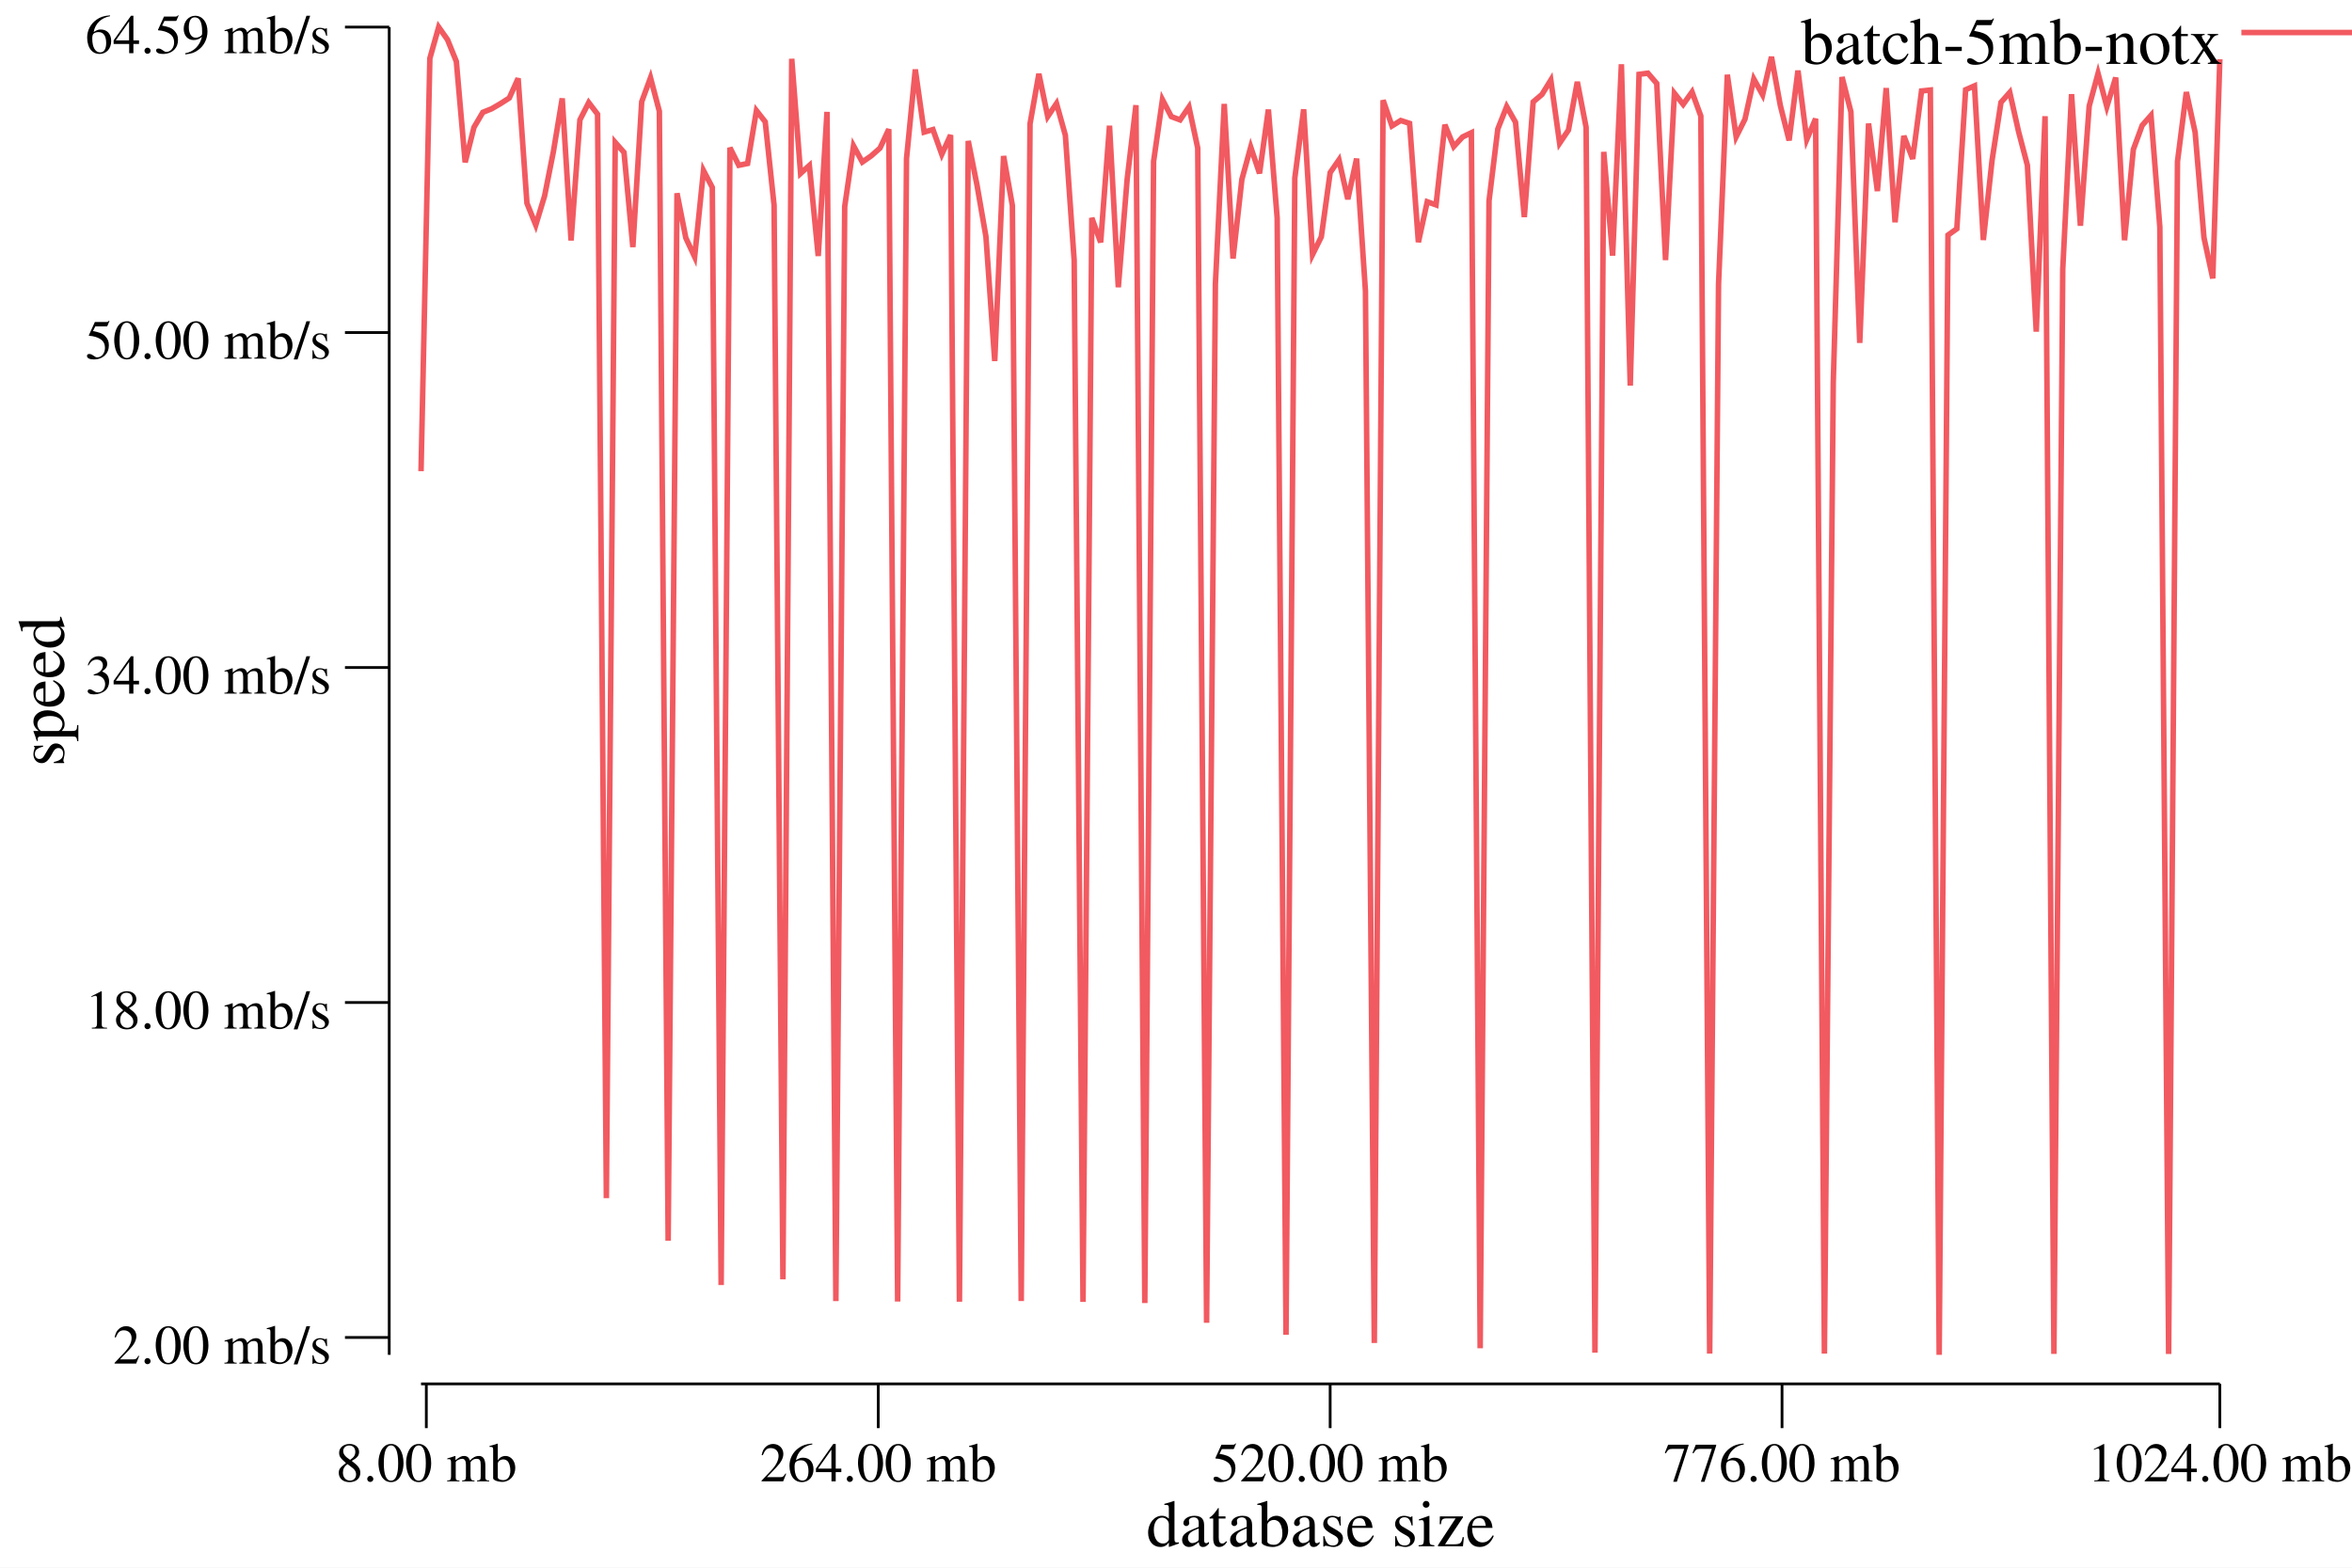
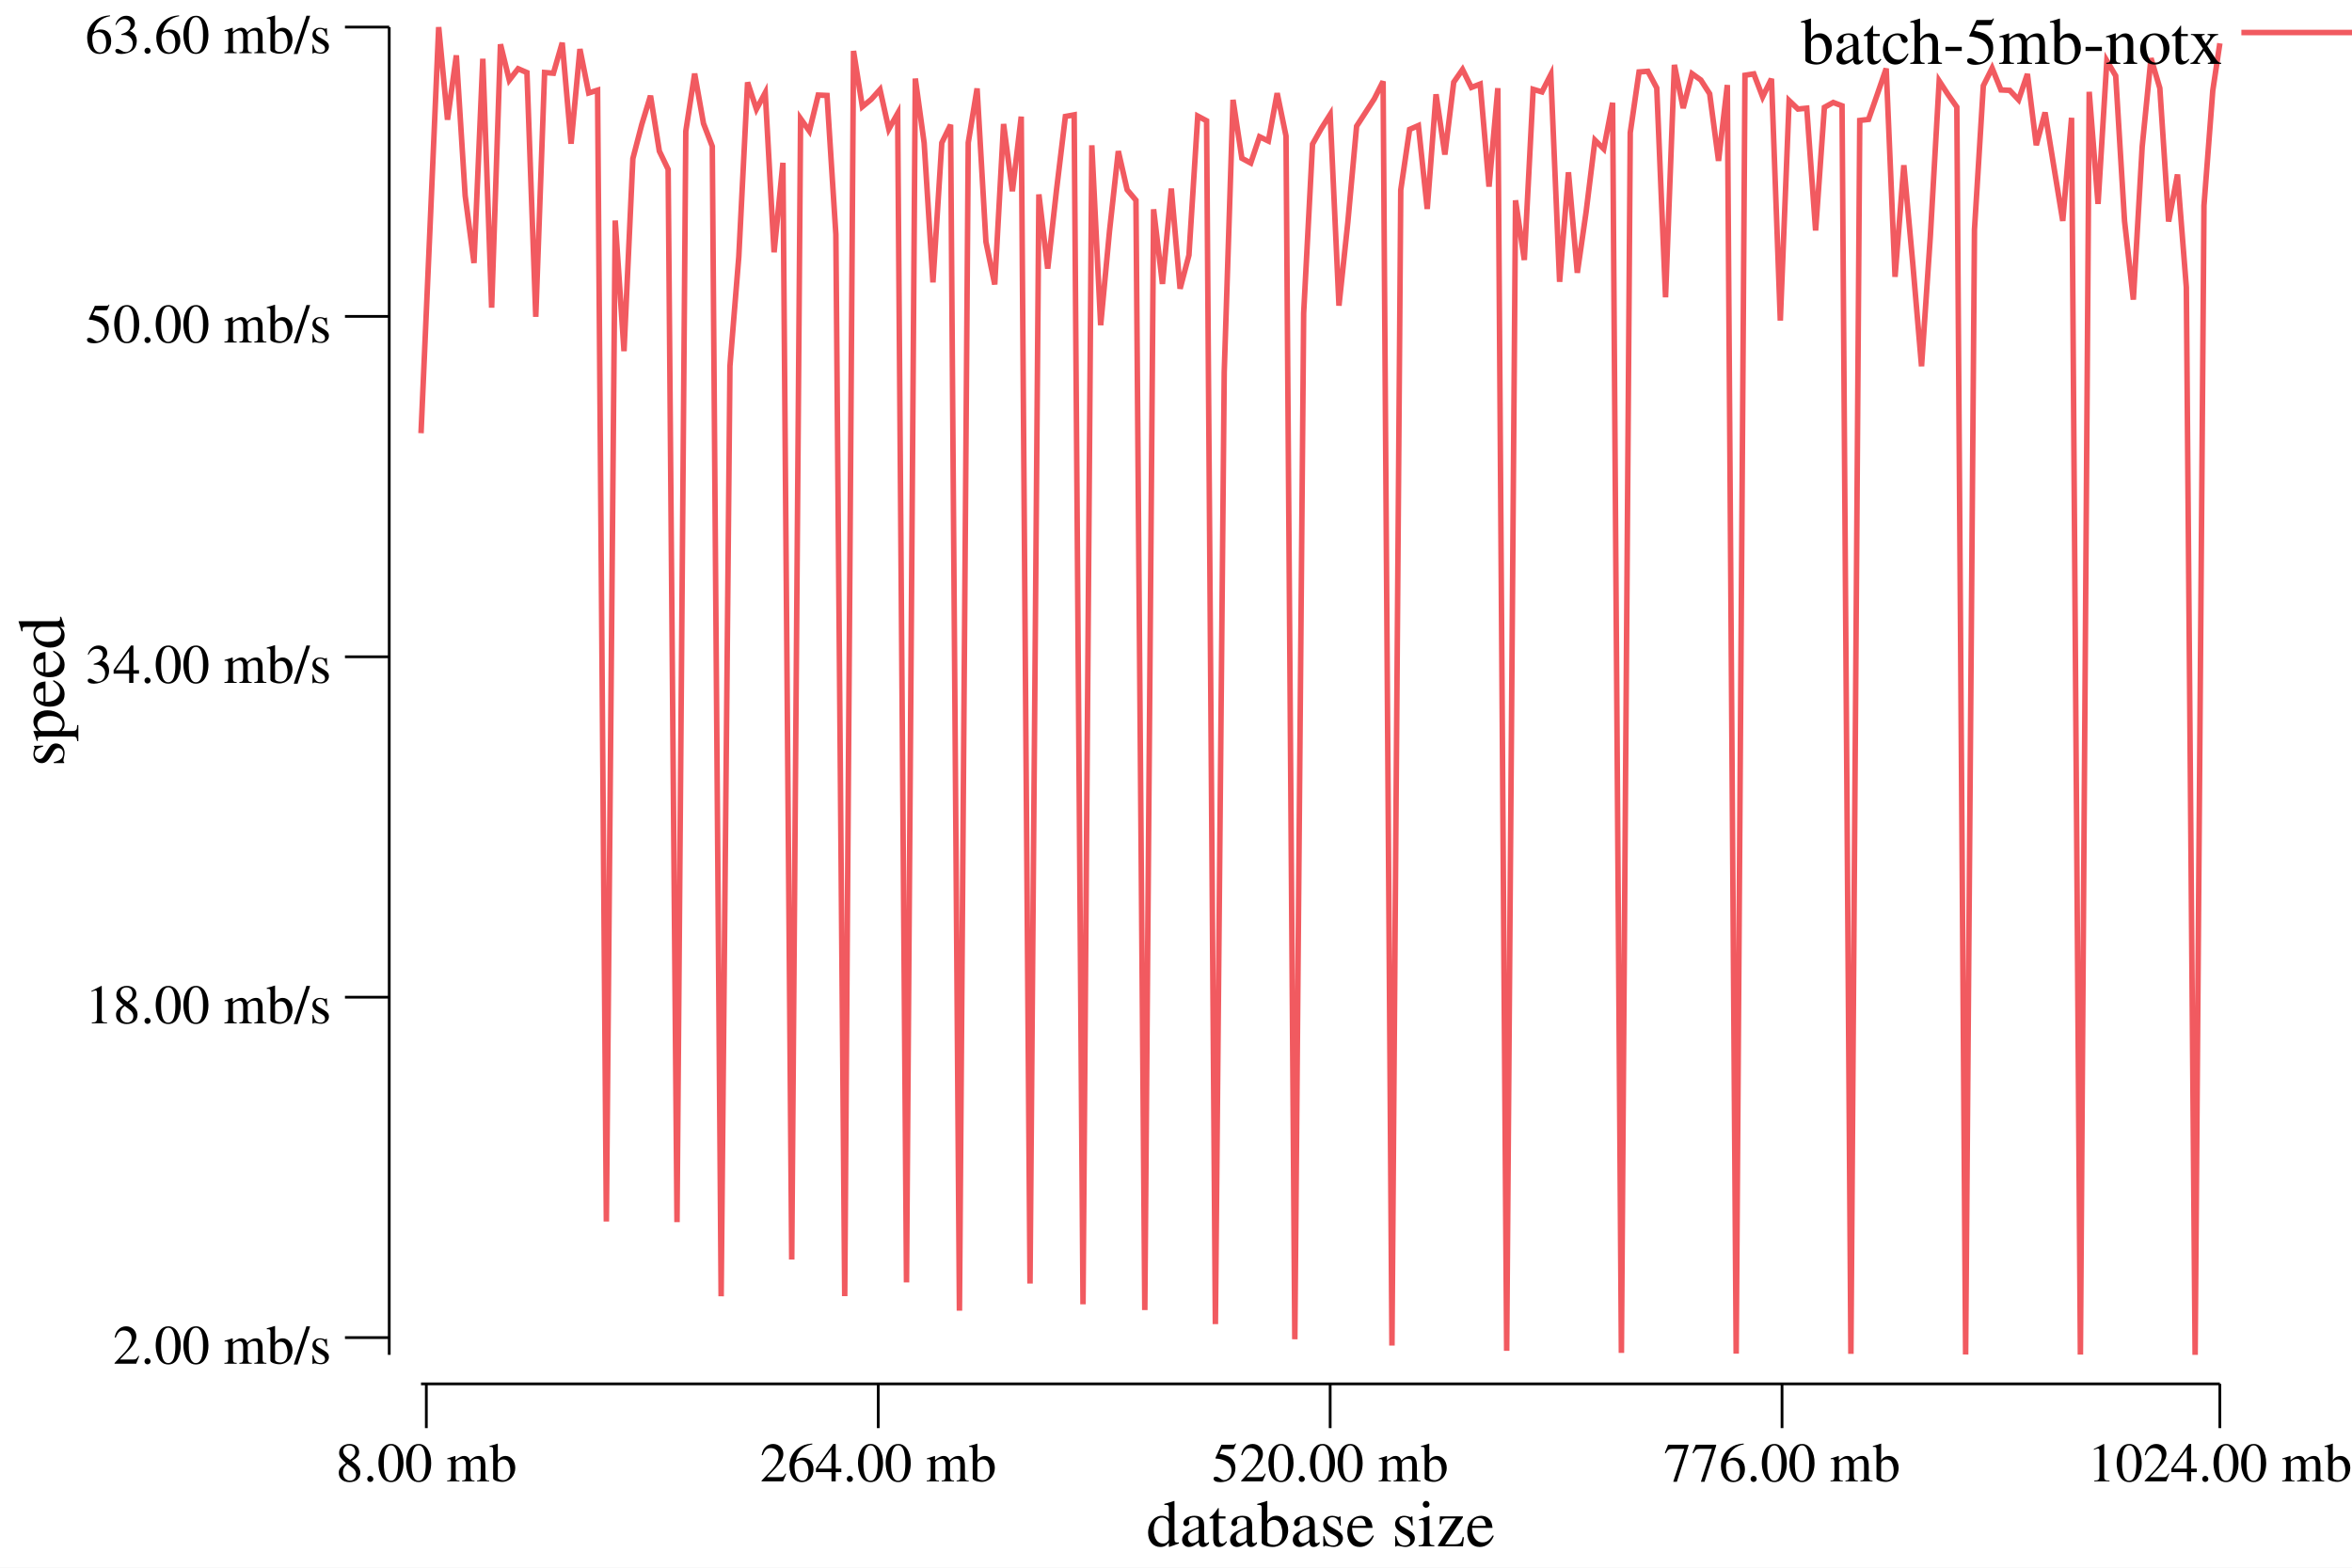
<svg xmlns="http://www.w3.org/2000/svg" width="425.2pt" height="283.46pt" viewBox="0 0 425.2 283.46">
  <g transform="scale(1, -1) translate(0, -283.46)">
    <path d="M0,0L425.2,0L425.2,283.46L0,283.46Z" style="fill:#FFFFFF" />
    <text x="207.23" y="-3.861" transform="scale(1, -1)" style="font-family:Times;font-weight:normal;font-style:normal;font-size:12px">database size</text>
    <text x="60.682" y="-15.602" transform="scale(1, -1)" style="font-family:Times;font-weight:normal;font-style:normal;font-size:10px">8.00 mb</text>
    <text x="137.38" y="-15.602" transform="scale(1, -1)" style="font-family:Times;font-weight:normal;font-style:normal;font-size:10px">264.00 mb</text>
    <text x="219.08" y="-15.602" transform="scale(1, -1)" style="font-family:Times;font-weight:normal;font-style:normal;font-size:10px">520.00 mb</text>
    <text x="300.77" y="-15.602" transform="scale(1, -1)" style="font-family:Times;font-weight:normal;font-style:normal;font-size:10px">776.00 mb</text>
    <text x="377.42" y="-15.602" transform="scale(1, -1)" style="font-family:Times;font-weight:normal;font-style:normal;font-size:10px">1024.00 mb</text>
    <path d="M77.072,25.23L77.072,33.23" style="fill:none;stroke:#000000;stroke-width:0.5" />
    <path d="M158.77,25.23L158.77,33.23" style="fill:none;stroke:#000000;stroke-width:0.5" />
    <path d="M240.47,25.23L240.47,33.23" style="fill:none;stroke:#000000;stroke-width:0.5" />
    <path d="M322.16,25.23L322.16,33.23" style="fill:none;stroke:#000000;stroke-width:0.5" />
    <path d="M401.31,25.23L401.31,33.23" style="fill:none;stroke:#000000;stroke-width:0.5" />
    <path d="M76.114,33.23L401.31,33.23" style="fill:none;stroke:#000000;stroke-width:0.5" />
    <g transform="rotate(90)">
      <text x="144.86" y="11.555" transform="scale(1, -1)" style="font-family:Times;font-weight:normal;font-style:normal;font-size:12px">speed</text>
    </g>
-     <text x="20.416" y="-36.901" transform="scale(1, -1)" style="font-family:Times;font-weight:normal;font-style:normal;font-size:10px">2.00 mb/s</text>
-     <text x="15.416" y="-97.471" transform="scale(1, -1)" style="font-family:Times;font-weight:normal;font-style:normal;font-size:10px">18.00 mb/s</text>
-     <text x="15.416" y="-158.04" transform="scale(1, -1)" style="font-family:Times;font-weight:normal;font-style:normal;font-size:10px">34.00 mb/s</text>
-     <text x="15.416" y="-218.61" transform="scale(1, -1)" style="font-family:Times;font-weight:normal;font-style:normal;font-size:10px">50.00 mb/s</text>
-     <text x="15.416" y="-273.84" transform="scale(1, -1)" style="font-family:Times;font-weight:normal;font-style:normal;font-size:10px">64.59 mb/s</text>
-     <path d="M62.364,41.622L70.364,41.622" style="fill:none;stroke:#000000;stroke-width:0.5" />
-     <path d="M62.364,102.19L70.364,102.19" style="fill:none;stroke:#000000;stroke-width:0.5" />
-     <path d="M62.364,162.76L70.364,162.76" style="fill:none;stroke:#000000;stroke-width:0.5" />
-     <path d="M62.364,223.33L70.364,223.33" style="fill:none;stroke:#000000;stroke-width:0.5" />
+     <text x="20.416" y="-36.876" transform="scale(1, -1)" style="font-family:Times;font-weight:normal;font-style:normal;font-size:10px">2.00 mb/s</text>
+     <text x="15.416" y="-98.427" transform="scale(1, -1)" style="font-family:Times;font-weight:normal;font-style:normal;font-size:10px">18.00 mb/s</text>
+     <text x="15.416" y="-159.98" transform="scale(1, -1)" style="font-family:Times;font-weight:normal;font-style:normal;font-size:10px">34.00 mb/s</text>
+     <text x="15.416" y="-221.53" transform="scale(1, -1)" style="font-family:Times;font-weight:normal;font-style:normal;font-size:10px">50.00 mb/s</text>
+     <text x="15.416" y="-273.84" transform="scale(1, -1)" style="font-family:Times;font-weight:normal;font-style:normal;font-size:10px">63.60 mb/s</text>
+     <path d="M62.364,41.598L70.364,41.598" style="fill:none;stroke:#000000;stroke-width:0.5" />
+     <path d="M62.364,103.15L70.364,103.15" style="fill:none;stroke:#000000;stroke-width:0.5" />
+     <path d="M62.364,164.7L70.364,164.7" style="fill:none;stroke:#000000;stroke-width:0.5" />
+     <path d="M62.364,226.25L70.364,226.25" style="fill:none;stroke:#000000;stroke-width:0.5" />
    <path d="M62.364,278.56L70.364,278.56" style="fill:none;stroke:#000000;stroke-width:0.5" />
    <path d="M70.364,38.48L70.364,278.56" style="fill:none;stroke:#000000;stroke-width:0.5" />
-     <path d="M76.114,198.26L77.71,272.91L79.306,278.56L80.901,276.29L82.497,272.35L84.093,254.11L85.688,260.44L87.284,263.15L88.88,263.79L90.475,264.72L92.071,265.74L93.666,269.29L95.262,246.72L96.858,242.77L98.453,248.04L100.05,256.08L101.64,265.67L103.24,239.98L104.84,261.79L106.43,264.91L108.03,262.81L109.62,66.812L111.22,257.71L112.81,255.9L114.41,238.78L116.01,265.07L117.6,269.4L119.2,263.33L120.79,59.101L122.39,248.52L123.98,240.45L125.58,237.02L127.18,252.62L128.77,249.57L130.37,51.102L131.96,256.75L133.56,253.57L135.15,253.9L136.75,263.46L138.34,261.43L139.94,246.35L141.54,52.127L143.13,272.83L144.73,252.1L146.32,253.54L147.92,237.17L149.51,263.23L151.11,48.195L152.71,246.13L154.3,257.09L155.9,254.16L157.49,255.27L159.09,256.68L160.68,260.1L162.28,48.114L163.88,254.75L165.47,270.9L167.07,259.57L168.66,260.03L170.26,255.55L171.85,259.04L173.45,48.079L175.04,257.98L176.64,249.91L178.24,240.68L179.83,218.18L181.43,255.25L183.02,246.29L184.62,48.212L186.21,261.06L187.81,270.11L189.41,262.39L191,264.75L192.6,258.99L194.19,236.42L195.79,48.054L197.38,244.06L198.98,239.64L200.58,260.73L202.17,231.52L203.77,251.05L205.36,264.44L206.96,47.851L208.55,254.28L210.15,265.44L211.75,262.38L213.34,261.78L214.94,264.12L216.53,256.69L218.13,44.279L219.72,232.09L221.32,264.67L222.91,236.71L224.51,251.03L226.11,256.86L227.7,252.11L229.3,263.65L230.89,244.05L232.49,42.109L234.08,251.27L235.68,263.69L237.28,237.42L238.87,240.64L240.47,252.25L242.06,254.55L243.66,247.44L245.25,254.78L246.85,230.82L248.45,40.618L250.04,265.34L251.64,260.69L253.23,261.67L254.83,261.15L256.42,239.67L258.02,246.98L259.61,246.41L261.21,260.9L262.81,256.96L264.4,258.69L266,259.46L267.59,39.667L269.19,247.15L270.78,260.14L272.38,264.19L273.98,261.36L275.57,244.21L277.17,265.03L278.76,266.38L280.36,268.98L281.95,257.57L283.55,259.94L285.15,268.66L286.74,260.44L288.34,38.874L289.93,256L291.53,237.24L293.12,271.84L294.72,213.74L296.31,270.02L297.91,270.23L299.51,268.37L301.1,236.43L302.7,266.59L304.29,264.58L305.89,266.83L307.48,262.47L309.08,38.712L310.68,232.03L312.27,269.95L313.87,258.73L315.46,261.91L317.06,269.17L318.65,266.31L320.25,273.18L321.85,264.39L323.44,258.07L325.04,270.7L326.63,258.23L328.23,261.99L329.82,38.709L331.42,214.21L333.01,269.53L334.61,263.24L336.21,221.46L337.8,261.13L339.4,248.91L340.99,267.54L342.59,243.27L344.18,258.88L345.78,254.73L347.38,267.01L348.97,267.18L350.57,38.48L352.16,240.95L353.76,242.09L355.35,267.23L356.95,267.93L358.55,240.06L360.14,254.55L361.74,264.95L363.33,266.75L364.93,259.63L366.52,253.56L368.12,223.49L369.71,262.45L371.31,38.655L372.91,234.8L374.5,266.43L376.1,242.64L377.69,264.28L379.29,270.18L380.88,264.17L382.48,269.44L384.08,240.02L385.67,256.43L387.27,260.79L388.86,262.6L390.46,242.41L392.05,38.642L393.65,254.25L395.25,266.81L396.84,259.54L398.44,240.48L400.03,233.12L401.31,272.75" style="fill:none;stroke:#F15A60" />
+     <path d="M76.114,205.13L77.71,241.65L79.306,278.56L80.901,261.81L82.497,273.45L84.093,248.08L85.688,235.9L87.284,272.84L88.88,227.83L90.475,275.45L92.071,268.97L93.666,271.03L95.262,270.34L96.858,226.17L98.453,270.35L100.05,270.22L101.64,275.73L103.24,257.47L104.84,274.59L106.43,266.65L108.03,267.15L109.62,62.584L111.22,243.59L112.81,219.96L114.41,254.78L116.01,260.92L117.6,266.15L119.2,256.13L120.79,252.83L122.39,62.471L123.98,259.73L125.58,270.15L127.18,261.13L128.77,256.99L130.37,49.066L131.96,217.24L133.56,237.02L135.15,268.57L136.75,263.72L138.34,266.7L139.94,237.84L141.54,254.02L143.13,55.718L144.73,262.01L146.32,259.76L147.92,266.27L149.51,266.2L151.11,241.05L152.71,49.091L154.3,274.25L155.9,264.17L157.49,265.48L159.09,267.27L160.68,260.11L162.28,262.95L163.88,51.582L165.47,269.26L167.07,257.61L168.66,232.4L170.26,257.63L171.85,260.9L173.45,46.463L175.04,257.65L176.64,267.47L178.24,239.74L179.83,232.02L181.43,261.04L183.02,248.88L184.62,262.37L186.21,51.37L187.81,248.31L189.41,234.89L191,249.11L192.6,262.4L194.19,262.69L195.79,47.618L197.38,257.19L198.98,224.66L200.58,241.68L202.17,256.13L203.77,249.14L205.36,247.25L206.96,46.581L208.55,245.62L210.15,232.12L211.75,249.36L213.34,231.26L214.94,237.32L216.53,262.47L218.13,261.62L219.72,44.038L221.32,216.19L222.91,265.41L224.51,254.84L226.11,253.98L227.7,258.73L229.3,257.97L230.89,266.61L232.49,258.85L234.08,41.298L235.68,226.84L237.28,257.4L238.87,260.23L240.47,262.76L242.06,228.19L243.66,243.22L245.25,260.64L246.85,263.11L248.45,265.59L250.04,268.75L251.64,40.163L253.23,249.1L254.83,260.06L256.42,260.75L258.02,245.68L259.61,266.41L261.21,255.51L262.81,268.6L264.4,270.89L266,267.65L267.59,268.26L269.19,249.72L270.78,267.52L272.38,39.208L273.98,247.24L275.57,236.45L277.17,267.31L278.76,266.84L280.36,269.98L281.95,232.5L283.55,252.31L285.15,234.13L286.74,245.14L288.34,258.11L289.93,256.53L291.53,264.88L293.12,38.831L294.72,259.47L296.31,270.45L297.91,270.57L299.51,267.55L301.1,229.7L302.7,271.73L304.29,263.91L305.89,270.14L307.48,269L309.08,266.5L310.68,254.37L312.27,268.09L313.87,38.698L315.46,269.85L317.06,270.1L318.65,265.94L320.25,269.21L321.85,225.49L323.44,265.27L325.04,263.74L326.63,263.9L328.23,241.78L329.82,264.05L331.42,264.93L333.01,264.33L334.61,38.664L336.21,261.68L337.8,261.87L339.4,266.45L340.99,271.07L342.59,233.4L344.18,253.59L345.78,235.99L347.38,217.23L348.97,240.72L350.57,268.83L352.16,266.38L353.76,264.1L355.35,38.543L356.95,241.95L358.55,267.95L360.14,271.14L361.74,267.2L363.33,267.12L364.93,265.41L366.52,270.08L368.12,257.21L369.71,263.13L371.31,253.27L372.91,243.51L374.5,262.16L376.1,38.529L377.69,266.86L379.29,246.59L380.88,272.47L382.48,269.75L384.08,243.49L385.67,229.28L387.27,256.94L388.86,272.93L390.46,267.52L392.05,243.4L393.65,251.91L395.25,231.51L396.84,38.48L398.44,246.29L400.03,267.08L401.31,275.63" style="fill:none;stroke:#F15A60" />
    <path d="M405.2,277.58L425.2,277.58" style="fill:none;stroke:#F15A60" />
    <text x="325.55" y="-271.91" transform="scale(1, -1)" style="font-family:Times;font-weight:normal;font-style:normal;font-size:12px">batch-5mb-notx</text>
  </g>
</svg>
